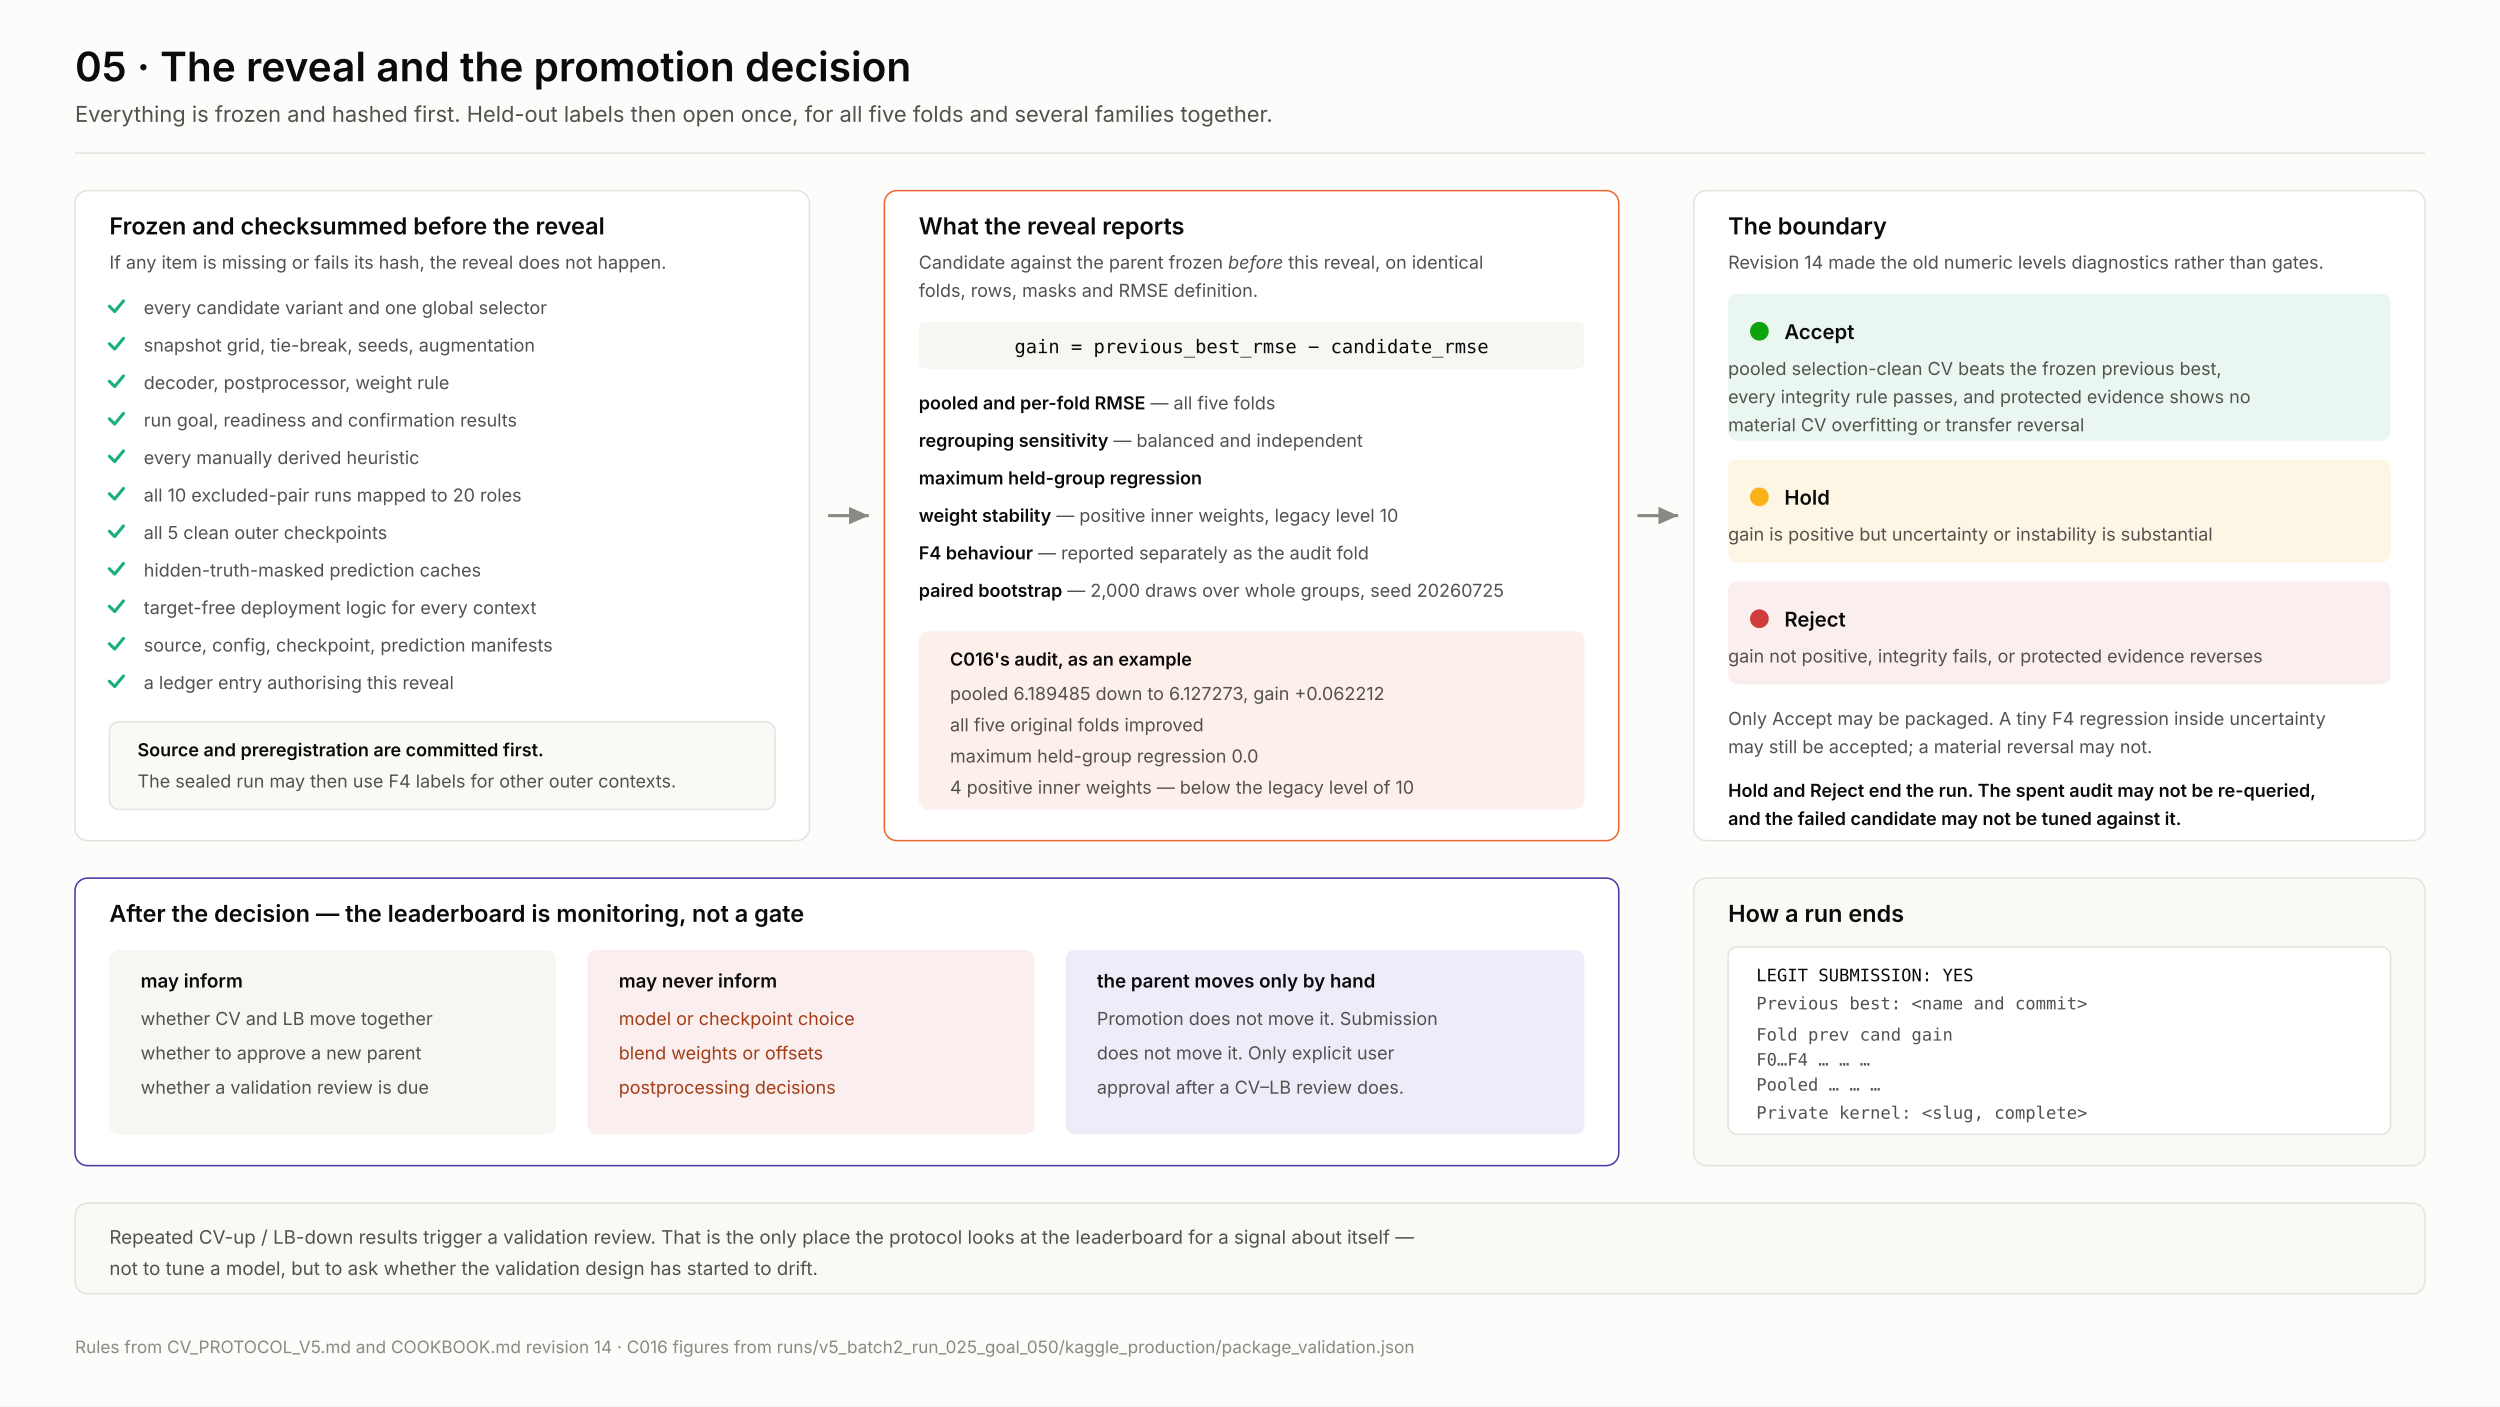
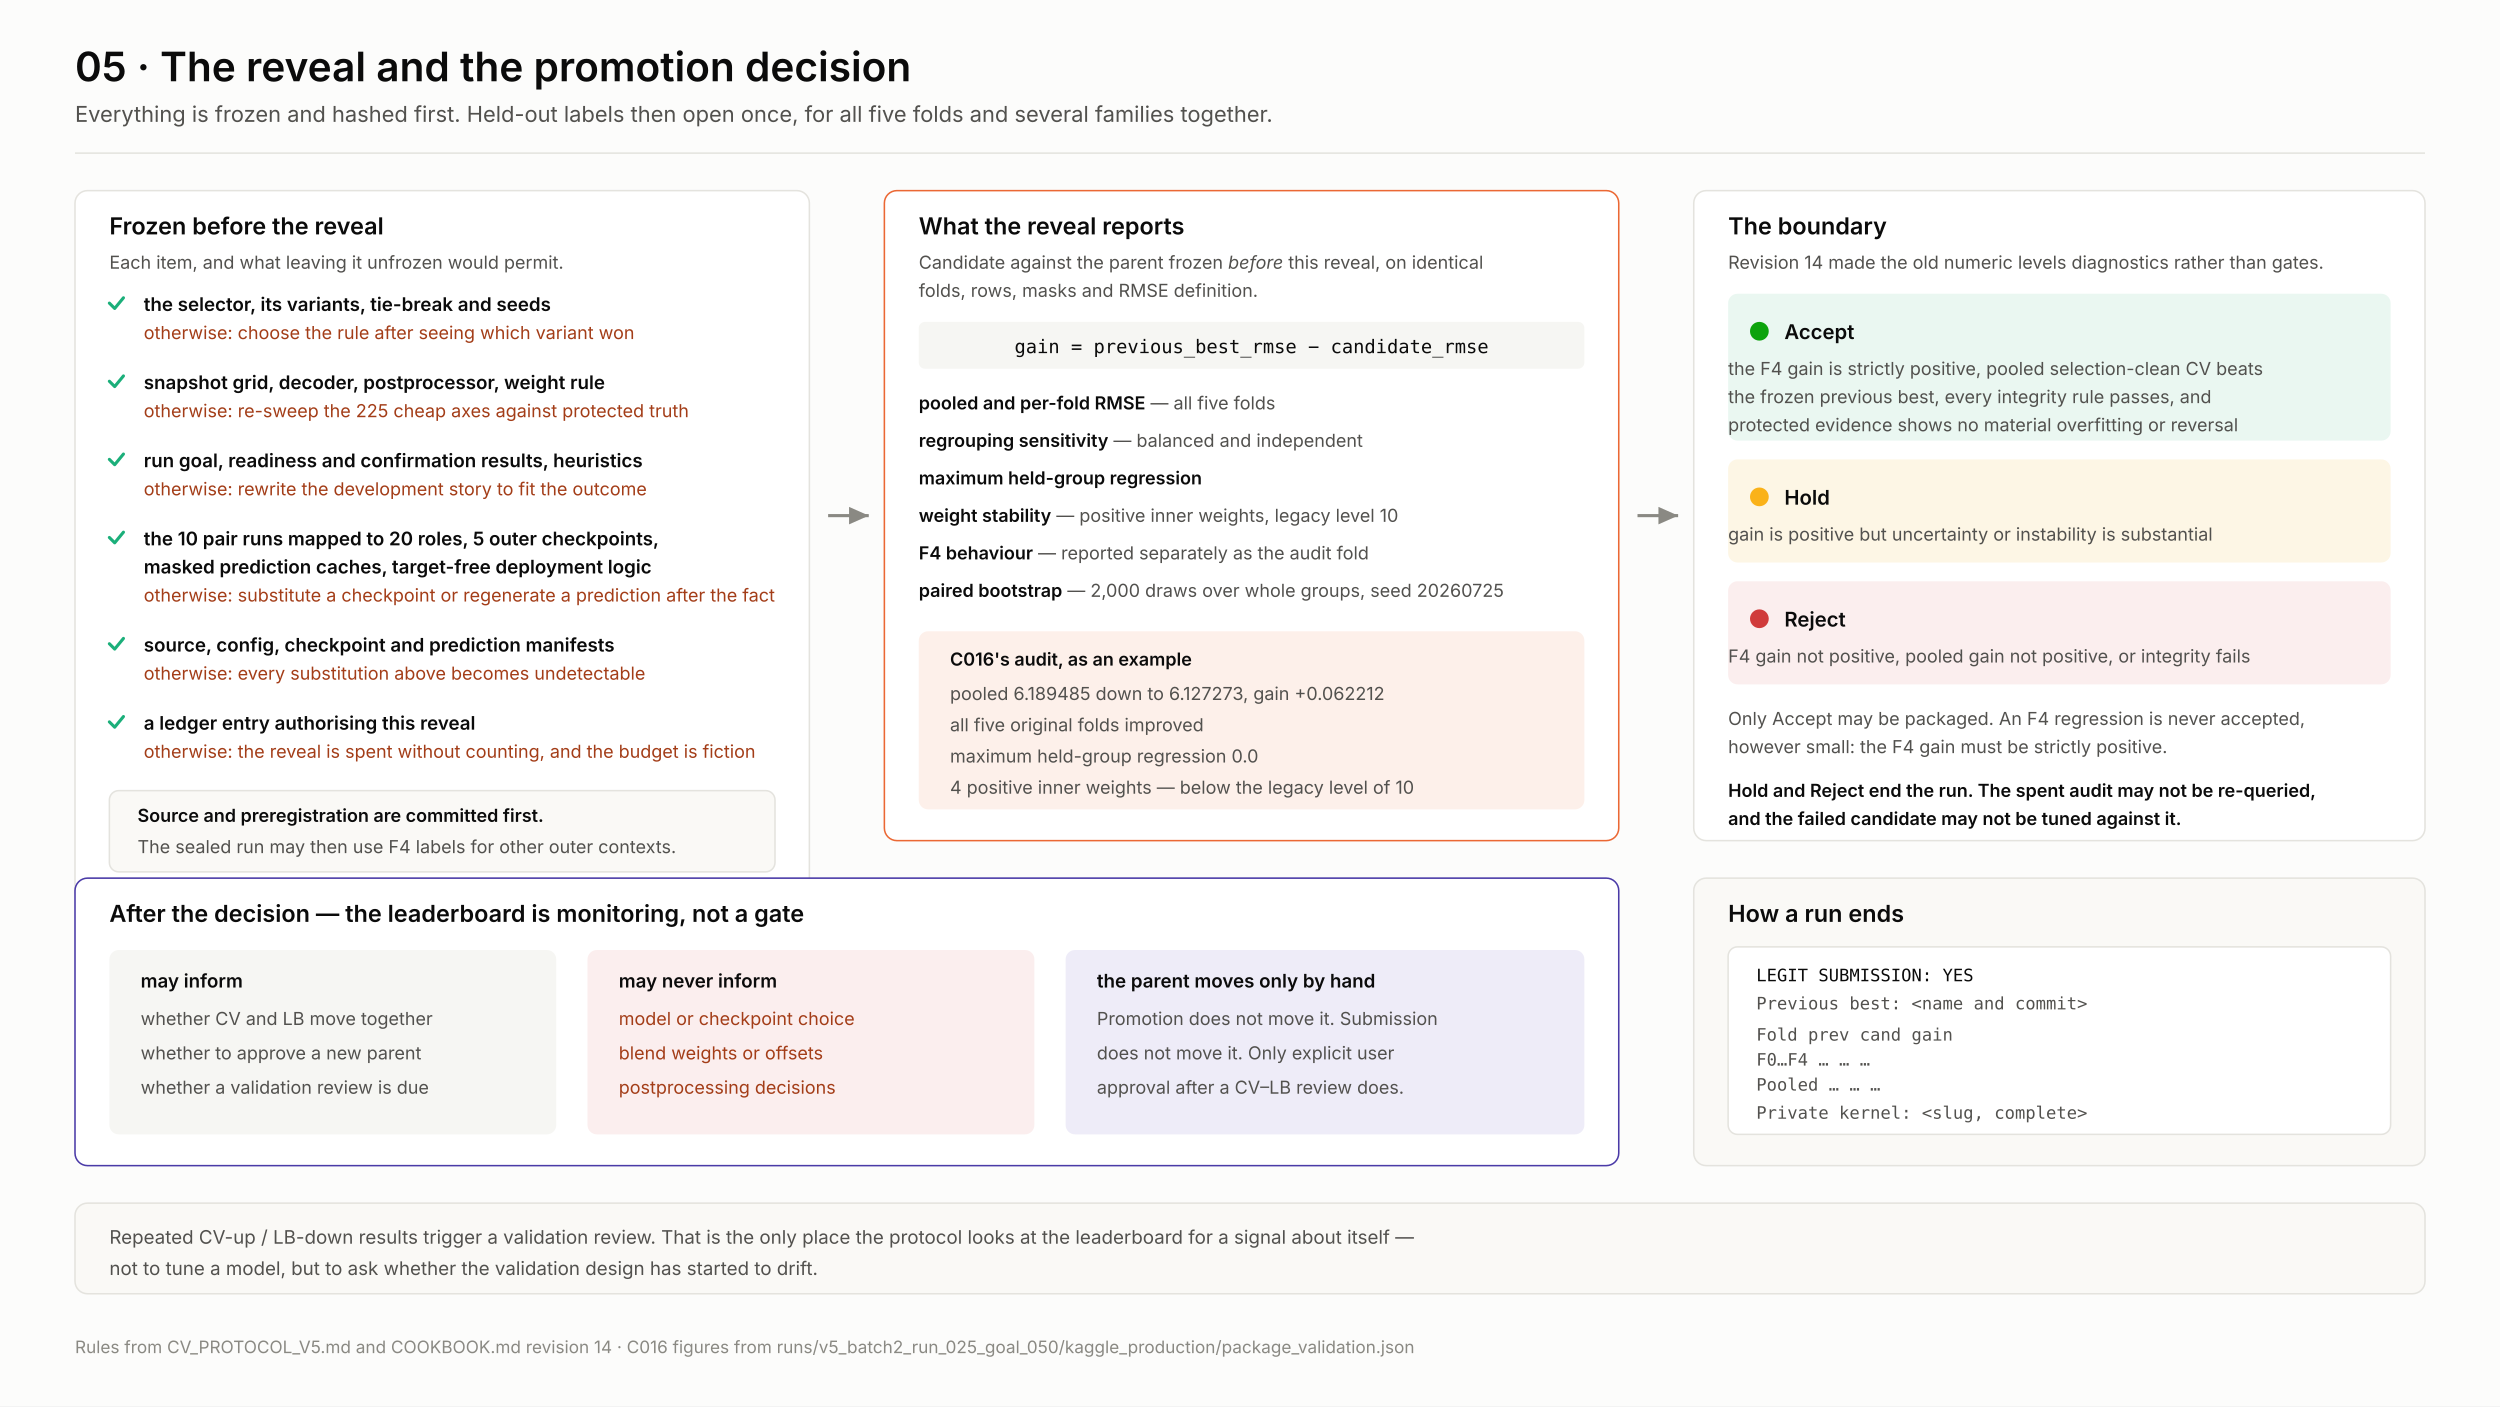
<svg xmlns="http://www.w3.org/2000/svg" viewBox="0 0 1600 900" width="1600" height="900" font-family="Inter, 'Helvetica Neue', Helvetica, Arial, sans-serif">
  <defs>
    <marker id="arrow" viewBox="0 0 10 10" refX="9" refY="5" markerWidth="7" markerHeight="7" orient="auto-start-reverse">
      <path d="M 0 1 L 9 5 L 0 9 z" fill="#8a8983" />
    </marker>
    <g id="tick">
      <path d="M 0 4 L 3.4 7.4 L 9 0.6" fill="none" stroke="#1baf7a" stroke-width="2" stroke-linecap="round" stroke-linejoin="round" />
    </g>
  </defs>
  <rect width="1600" height="900" fill="#fcfcfb" />
  <text x="48" y="52" font-size="26" font-weight="600" fill="#0b0b0b">05 · The reveal and the promotion decision</text>
  <text x="48" y="78" font-size="14" fill="#52514e">Everything is frozen and hashed first. Held-out labels then open once, for all five folds and several families together.</text>
  <line x1="48" y1="98" x2="1552" y2="98" stroke="#e4e3de" />
-   <rect x="48" y="122" width="470" height="416" rx="8" fill="#ffffff" stroke="#e4e3de" />
-   <text x="70" y="150" font-size="15" font-weight="600" fill="#0b0b0b">Frozen and checksummed before the reveal</text>
-   <text x="70" y="172" font-size="11.5" fill="#52514e">If any item is missing or fails its hash, the reveal does not happen.</text>
-   <g font-size="11.5" fill="#52514e">
-     <use href="#tick" x="70" y="192" />
-     <text x="92" y="201">every candidate variant and one global selector</text>
-     <use href="#tick" x="70" y="216" />
-     <text x="92" y="225">snapshot grid, tie-break, seeds, augmentation</text>
-     <use href="#tick" x="70" y="240" />
-     <text x="92" y="249">decoder, postprocessor, weight rule</text>
-     <use href="#tick" x="70" y="264" />
-     <text x="92" y="273">run goal, readiness and confirmation results</text>
-     <use href="#tick" x="70" y="288" />
-     <text x="92" y="297">every manually derived heuristic</text>
-     <use href="#tick" x="70" y="312" />
-     <text x="92" y="321">all 10 excluded-pair runs mapped to 20 roles</text>
-     <use href="#tick" x="70" y="336" />
-     <text x="92" y="345">all 5 clean outer checkpoints</text>
-     <use href="#tick" x="70" y="360" />
-     <text x="92" y="369">hidden-truth-masked prediction caches</text>
-     <use href="#tick" x="70" y="384" />
-     <text x="92" y="393">target-free deployment logic for every context</text>
-     <use href="#tick" x="70" y="408" />
-     <text x="92" y="417">source, config, checkpoint, prediction manifests</text>
-     <use href="#tick" x="70" y="432" />
-     <text x="92" y="441">a ledger entry authorising this reveal</text>
-   </g>
-   <rect x="70" y="462" width="426" height="56" rx="6" fill="#faf9f6" stroke="#e4e3de" />
-   <text x="88" y="484" font-size="11.5" font-weight="600" fill="#0b0b0b">Source and preregistration are committed first.</text>
-   <text x="88" y="504" font-size="11.5" fill="#52514e">The sealed run may then use F4 labels for other outer contexts.</text>
+   <rect x="48" y="122" width="470" height="456" rx="8" fill="#ffffff" stroke="#e4e3de" />
+   <text x="70" y="150" font-size="15" font-weight="600" fill="#0b0b0b">Frozen before the reveal</text>
+   <text x="70" y="172" font-size="11.5" fill="#52514e">Each item, and what leaving it unfrozen would permit.</text>
+   <use href="#tick" x="70" y="190" />
+   <text x="92" y="199" font-size="12" font-weight="600" fill="#0b0b0b">the selector, its variants, tie-break and seeds</text>
+   <text x="92" y="217" font-size="11.5" fill="#a33d18">otherwise: choose the rule after seeing which variant won</text>
+   <use href="#tick" x="70" y="240" />
+   <text x="92" y="249" font-size="12" font-weight="600" fill="#0b0b0b">snapshot grid, decoder, postprocessor, weight rule</text>
+   <text x="92" y="267" font-size="11.5" fill="#a33d18">otherwise: re-sweep the 225 cheap axes against protected truth</text>
+   <use href="#tick" x="70" y="290" />
+   <text x="92" y="299" font-size="12" font-weight="600" fill="#0b0b0b">run goal, readiness and confirmation results, heuristics</text>
+   <text x="92" y="317" font-size="11.5" fill="#a33d18">otherwise: rewrite the development story to fit the outcome</text>
+   <use href="#tick" x="70" y="340" />
+   <text x="92" y="349" font-size="12" font-weight="600" fill="#0b0b0b">the 10 pair runs mapped to 20 roles, 5 outer checkpoints,</text>
+   <text x="92" y="367" font-size="12" font-weight="600" fill="#0b0b0b">masked prediction caches, target-free deployment logic</text>
+   <text x="92" y="385" font-size="11.5" fill="#a33d18">otherwise: substitute a checkpoint or regenerate a prediction after the fact</text>
+   <use href="#tick" x="70" y="408" />
+   <text x="92" y="417" font-size="12" font-weight="600" fill="#0b0b0b">source, config, checkpoint and prediction manifests</text>
+   <text x="92" y="435" font-size="11.5" fill="#a33d18">otherwise: every substitution above becomes undetectable</text>
+   <use href="#tick" x="70" y="458" />
+   <text x="92" y="467" font-size="12" font-weight="600" fill="#0b0b0b">a ledger entry authorising this reveal</text>
+   <text x="92" y="485" font-size="11.5" fill="#a33d18">otherwise: the reveal is spent without counting, and the budget is fiction</text>
+   <rect x="70" y="506" width="426" height="52" rx="6" fill="#faf9f6" stroke="#e4e3de" />
+   <text x="88" y="526" font-size="11.5" font-weight="600" fill="#0b0b0b">Source and preregistration are committed first.</text>
+   <text x="88" y="546" font-size="11.5" fill="#52514e">The sealed run may then use F4 labels for other outer contexts.</text>
  <line x1="530" y1="330" x2="556" y2="330" stroke="#8a8983" stroke-width="2" marker-end="url(#arrow)" />
  <rect x="566" y="122" width="470" height="416" rx="8" fill="#ffffff" stroke="#eb6834" />
  <text x="588" y="150" font-size="15" font-weight="600" fill="#0b0b0b">What the reveal reports</text>
  <text x="588" y="172" font-size="11.5" fill="#52514e">Candidate against the parent frozen <tspan font-style="italic">before</tspan> this reveal, on identical</text>
  <text x="588" y="190" font-size="11.5" fill="#52514e">folds, rows, masks and RMSE definition.</text>
  <rect x="588" y="206" width="426" height="30" rx="4" fill="#f6f6f3" />
  <text x="801" y="226" font-size="12" font-family="ui-monospace, Menlo, Consolas, monospace" fill="#0b0b0b" text-anchor="middle">gain = previous_best_rmse − candidate_rmse</text>
  <g font-size="11.5" fill="#52514e">
    <text x="588" y="262">
      <tspan font-weight="600" fill="#0b0b0b">pooled and per-fold RMSE</tspan> — all five folds</text>
    <text x="588" y="286">
      <tspan font-weight="600" fill="#0b0b0b">regrouping sensitivity</tspan> — balanced and independent</text>
    <text x="588" y="310">
      <tspan font-weight="600" fill="#0b0b0b">maximum held-group regression</tspan>
    </text>
    <text x="588" y="334">
      <tspan font-weight="600" fill="#0b0b0b">weight stability</tspan> — positive inner weights, legacy level 10</text>
    <text x="588" y="358">
      <tspan font-weight="600" fill="#0b0b0b">F4 behaviour</tspan> — reported separately as the audit fold</text>
    <text x="588" y="382">
      <tspan font-weight="600" fill="#0b0b0b">paired bootstrap</tspan> — 2,000 draws over whole groups, seed 20260725</text>
  </g>
  <rect x="588" y="404" width="426" height="114" rx="6" fill="#fdf0ea" />
  <text x="608" y="426" font-size="11.5" font-weight="600" fill="#0b0b0b">C016's audit, as an example</text>
  <g font-size="11.5" fill="#52514e">
    <text x="608" y="448">pooled 6.189485 down to 6.127273, gain +0.062212</text>
    <text x="608" y="468">all five original folds improved</text>
    <text x="608" y="488">maximum held-group regression 0.0</text>
    <text x="608" y="508">4 positive inner weights — below the legacy level of 10</text>
  </g>
  <line x1="1048" y1="330" x2="1074" y2="330" stroke="#8a8983" stroke-width="2" marker-end="url(#arrow)" />
  <rect x="1084" y="122" width="468" height="416" rx="8" fill="#ffffff" stroke="#e4e3de" />
  <text x="1106" y="150" font-size="15" font-weight="600" fill="#0b0b0b">The boundary</text>
  <text x="1106" y="172" font-size="11.5" fill="#52514e">Revision 14 made the old numeric levels diagnostics rather than gates.</text>
  <rect x="1106" y="188" width="424" height="94" rx="6" fill="#eaf7f1" />
  <circle cx="1126" cy="212" r="6" fill="#0ca30c" />
  <text x="1142" y="217" font-size="13" font-weight="600" fill="#0b0b0b">Accept</text>
-   <text x="1106" y="240" font-size="11.5" fill="#52514e">pooled selection-clean CV beats the frozen previous best,</text>
-   <text x="1106" y="258" font-size="11.5" fill="#52514e">every integrity rule passes, and protected evidence shows no</text>
-   <text x="1106" y="276" font-size="11.5" fill="#52514e">material CV overfitting or transfer reversal</text>
+   <text x="1106" y="240" font-size="11.5" fill="#52514e">the F4 gain is strictly positive, pooled selection-clean CV beats</text>
+   <text x="1106" y="258" font-size="11.5" fill="#52514e">the frozen previous best, every integrity rule passes, and</text>
+   <text x="1106" y="276" font-size="11.5" fill="#52514e">protected evidence shows no material overfitting or reversal</text>
  <rect x="1106" y="294" width="424" height="66" rx="6" fill="#fdf6e5" />
  <circle cx="1126" cy="318" r="6" fill="#fab219" />
  <text x="1142" y="323" font-size="13" font-weight="600" fill="#0b0b0b">Hold</text>
  <text x="1106" y="346" font-size="11.5" fill="#52514e">gain is positive but uncertainty or instability is substantial</text>
  <rect x="1106" y="372" width="424" height="66" rx="6" fill="#fbeeee" />
  <circle cx="1126" cy="396" r="6" fill="#d03b3b" />
  <text x="1142" y="401" font-size="13" font-weight="600" fill="#0b0b0b">Reject</text>
-   <text x="1106" y="424" font-size="11.5" fill="#52514e">gain not positive, integrity fails, or protected evidence reverses</text>
-   <text x="1106" y="464" font-size="11.5" fill="#52514e">Only Accept may be packaged. A tiny F4 regression inside uncertainty</text>
-   <text x="1106" y="482" font-size="11.5" fill="#52514e">may still be accepted; a material reversal may not.</text>
+   <text x="1106" y="424" font-size="11.5" fill="#52514e">F4 gain not positive, pooled gain not positive, or integrity fails</text>
+   <text x="1106" y="464" font-size="11.5" fill="#52514e">Only Accept may be packaged. An F4 regression is never accepted,</text>
+   <text x="1106" y="482" font-size="11.5" fill="#52514e">however small: the F4 gain must be strictly positive.</text>
  <text x="1106" y="510" font-size="11.5" font-weight="600" fill="#0b0b0b">Hold and Reject end the run. The spent audit may not be re-queried,</text>
  <text x="1106" y="528" font-size="11.5" font-weight="600" fill="#0b0b0b">and the failed candidate may not be tuned against it.</text>
  <rect x="48" y="562" width="988" height="184" rx="8" fill="#ffffff" stroke="#4a3aa7" />
  <text x="70" y="590" font-size="15" font-weight="600" fill="#0b0b0b">After the decision — the leaderboard is monitoring, not a gate</text>
  <rect x="70" y="608" width="286" height="118" rx="6" fill="#f6f6f3" />
  <text x="90" y="632" font-size="12" font-weight="600" fill="#0b0b0b">may inform</text>
  <text x="90" y="656" font-size="11.5" fill="#52514e">whether CV and LB move together</text>
  <text x="90" y="678" font-size="11.5" fill="#52514e">whether to approve a new parent</text>
  <text x="90" y="700" font-size="11.5" fill="#52514e">whether a validation review is due</text>
  <rect x="376" y="608" width="286" height="118" rx="6" fill="#fbeeee" />
  <text x="396" y="632" font-size="12" font-weight="600" fill="#0b0b0b">may never inform</text>
  <text x="396" y="656" font-size="11.5" fill="#a33d18">model or checkpoint choice</text>
  <text x="396" y="678" font-size="11.5" fill="#a33d18">blend weights or offsets</text>
  <text x="396" y="700" font-size="11.5" fill="#a33d18">postprocessing decisions</text>
  <rect x="682" y="608" width="332" height="118" rx="6" fill="#eeecf8" />
  <text x="702" y="632" font-size="12" font-weight="600" fill="#0b0b0b">the parent moves only by hand</text>
  <text x="702" y="656" font-size="11.5" fill="#52514e">Promotion does not move it. Submission</text>
  <text x="702" y="678" font-size="11.5" fill="#52514e">does not move it. Only explicit user</text>
  <text x="702" y="700" font-size="11.5" fill="#52514e">approval after a CV–LB review does.</text>
  <rect x="1084" y="562" width="468" height="184" rx="8" fill="#faf9f6" stroke="#e4e3de" />
  <text x="1106" y="590" font-size="15" font-weight="600" fill="#0b0b0b">How a run ends</text>
  <rect x="1106" y="606" width="424" height="120" rx="6" fill="#ffffff" stroke="#e4e3de" />
  <g font-size="11" font-family="ui-monospace, Menlo, Consolas, monospace" fill="#52514e">
    <text x="1124" y="628" fill="#0b0b0b">LEGIT SUBMISSION: YES</text>
    <text x="1124" y="646">Previous best: &lt;name and commit&gt;</text>
    <text x="1124" y="666">Fold   prev      cand      gain</text>
    <text x="1124" y="682">F0…F4  …         …         …</text>
    <text x="1124" y="698">Pooled …         …         …</text>
    <text x="1124" y="716">Private kernel: &lt;slug, complete&gt;</text>
  </g>
  <rect x="48" y="770" width="1504" height="58" rx="8" fill="#faf9f6" stroke="#e4e3de" />
  <text x="70" y="796" font-size="12" fill="#52514e">Repeated CV-up / LB-down results trigger a validation review. That is the only place the protocol looks at the leaderboard for a signal about itself —</text>
  <text x="70" y="816" font-size="12" fill="#52514e">not to tune a model, but to ask whether the validation design has started to drift.</text>
  <text x="48" y="866" font-size="11" fill="#8a8983">Rules from CV_PROTOCOL_V5.md and COOKBOOK.md revision 14 · C016 figures from runs/v5_batch2_run_025_goal_050/kaggle_production/package_validation.json</text>
</svg>
